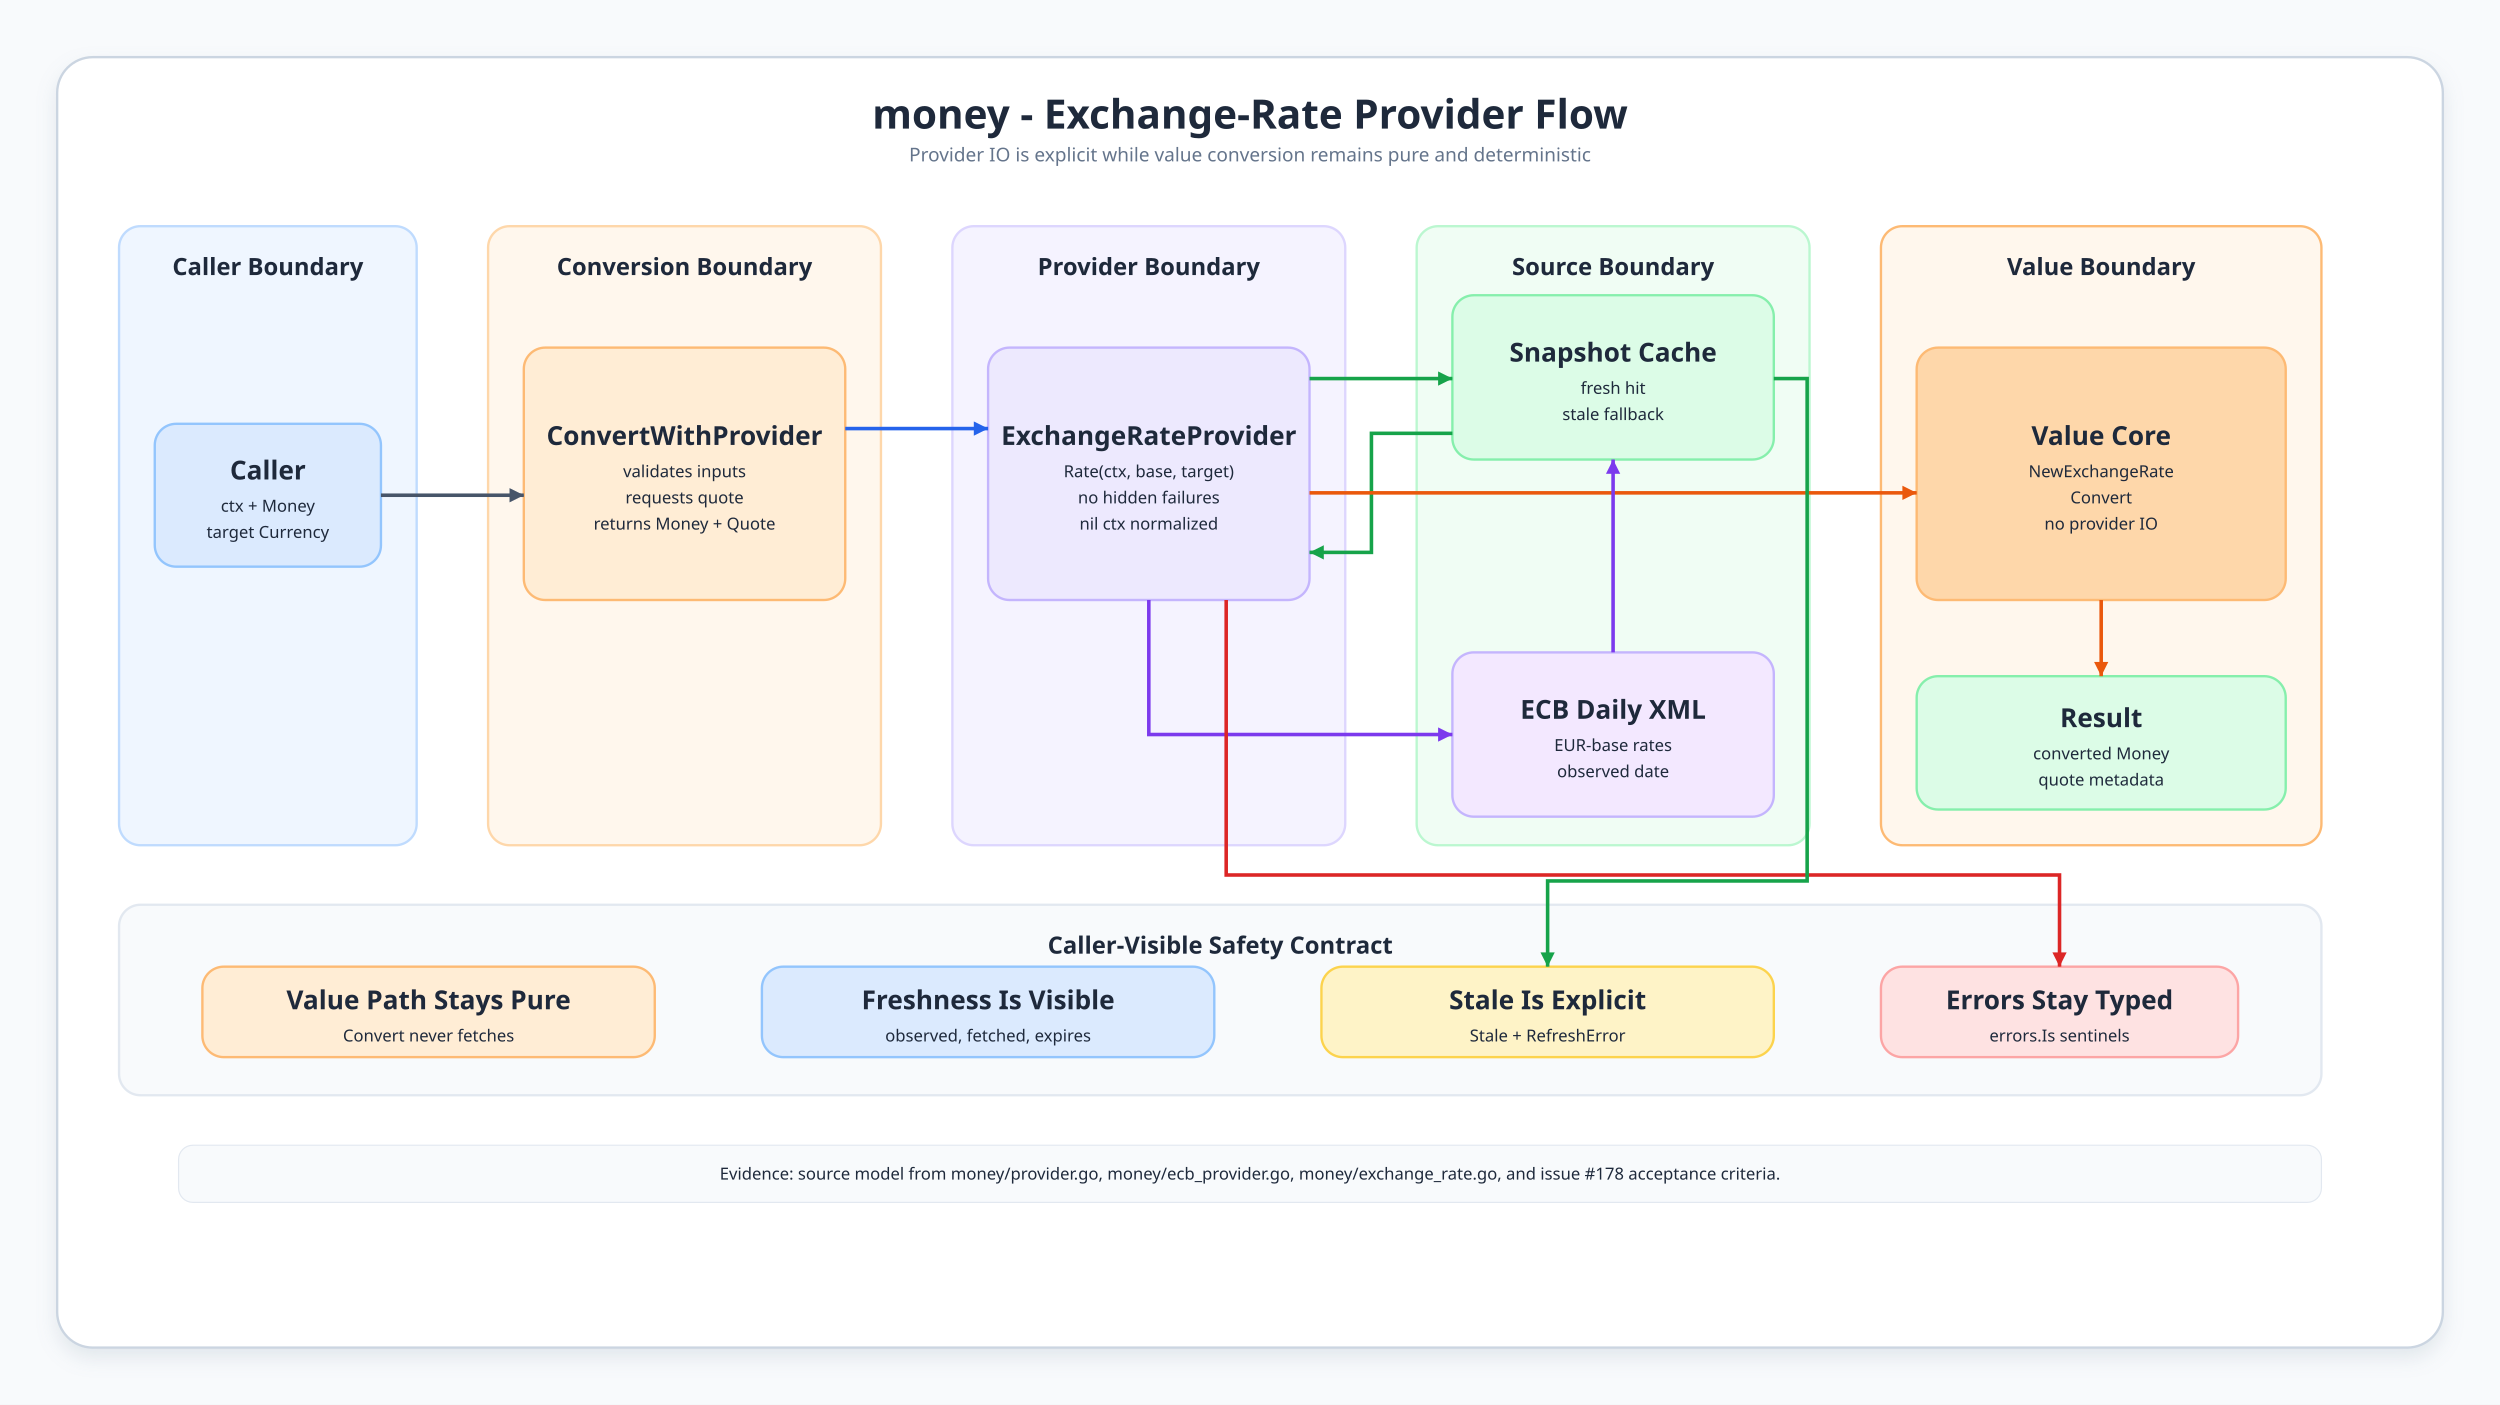
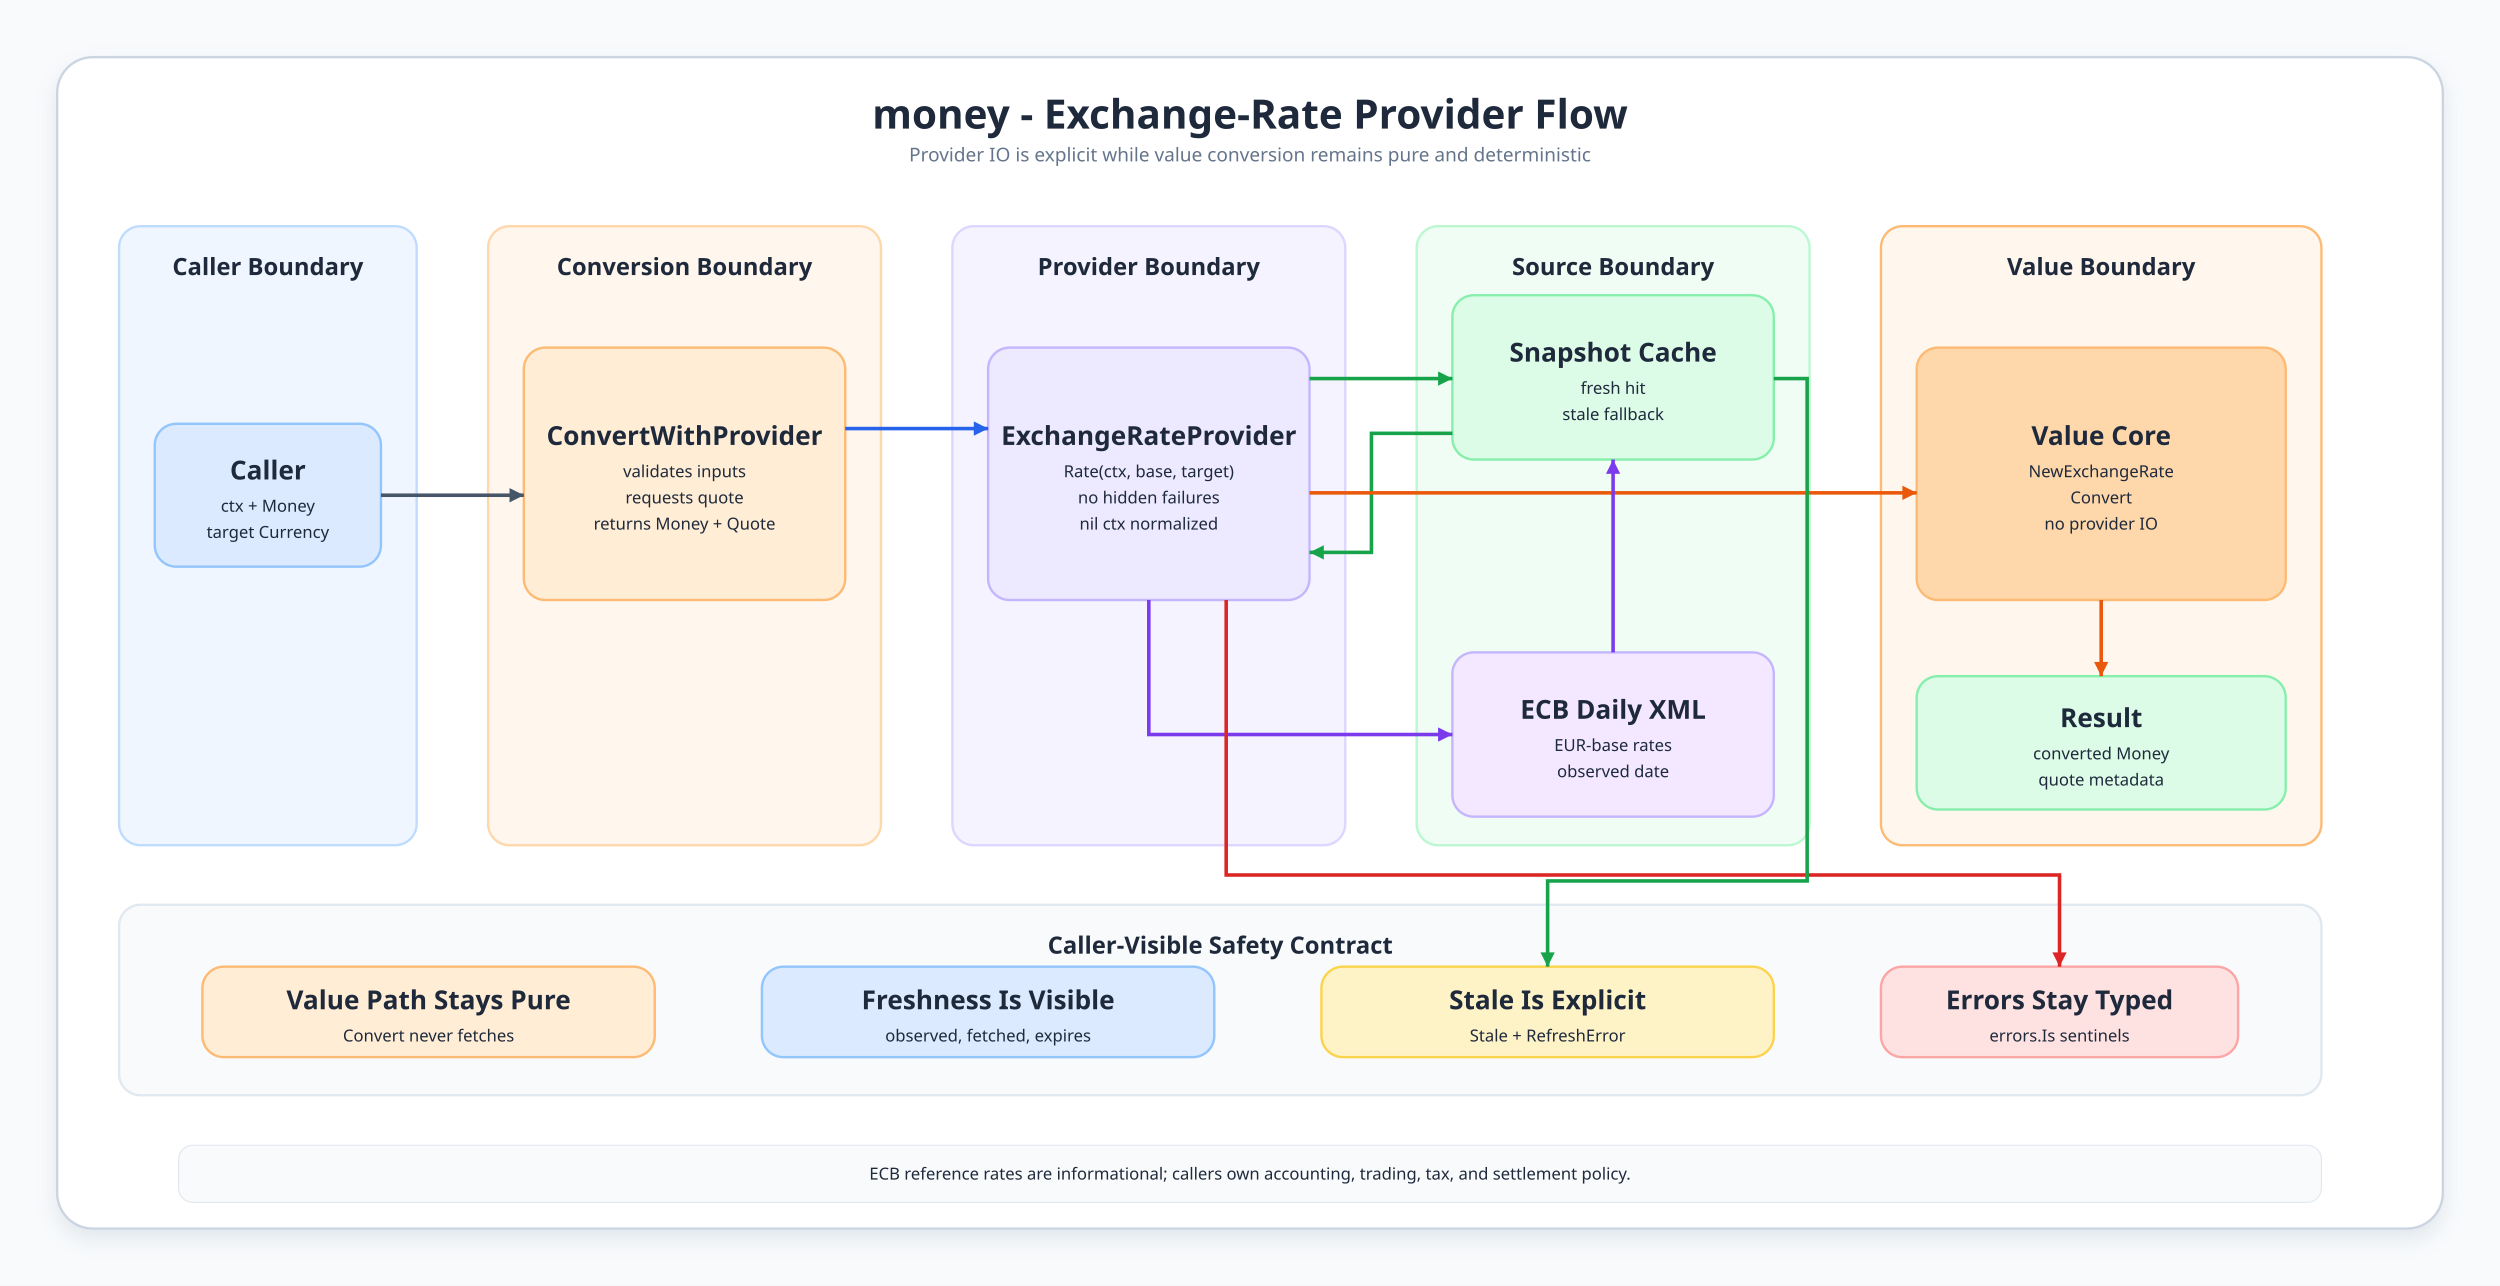
- <svg xmlns="http://www.w3.org/2000/svg" width="2100" height="1180" viewBox="0 0 2100 1180">
+ <svg xmlns="http://www.w3.org/2000/svg" width="2100" height="1080" viewBox="0 0 2100 1080">
  <defs>
    <style>
    .title { font-family: 'Architects Daughter'; font-size: 34px; font-weight: 700; fill: #1E293B; }
    .subtitle { font-family: 'Comic Mono'; font-size: 16px; fill: #64748B; }
    .panel-label { font-family: 'Architects Daughter'; font-size: 20px; font-weight: 700; fill: #1E293B; }
    .card-title { font-family: 'Architects Daughter'; font-size: 22px; font-weight: 700; fill: #1E293B; }
    .detail { font-family: 'Comic Mono'; font-size: 14px; fill: #1E293B; }
    .footer { font-family: 'Comic Mono'; font-size: 14px; fill: #1E293B; }
  </style>
    <filter id="shadow" x="-10%" y="-10%" width="120%" height="120%">
      <feDropShadow dx="0" dy="8" stdDeviation="8" flood-color="#94A3B8" flood-opacity="0.22" />
    </filter>
    <marker id="475569" viewBox="0 0 5 5" refX="4.5" refY="2.5" markerWidth="5" markerHeight="5" orient="auto">
      <path d="M 0.5 0.5 L 4.5 2.5 L 0.5 4.5 Z" fill="#475569" />
    </marker>
    <marker id="2563EB" viewBox="0 0 5 5" refX="4.5" refY="2.5" markerWidth="5" markerHeight="5" orient="auto">
      <path d="M 0.5 0.5 L 4.5 2.5 L 0.5 4.5 Z" fill="#2563EB" />
    </marker>
    <marker id="16A34A" viewBox="0 0 5 5" refX="4.5" refY="2.5" markerWidth="5" markerHeight="5" orient="auto">
      <path d="M 0.5 0.5 L 4.5 2.5 L 0.5 4.5 Z" fill="#16A34A" />
    </marker>
    <marker id="7C3AED" viewBox="0 0 5 5" refX="4.5" refY="2.5" markerWidth="5" markerHeight="5" orient="auto">
      <path d="M 0.5 0.5 L 4.5 2.5 L 0.5 4.5 Z" fill="#7C3AED" />
    </marker>
    <marker id="EA580C" viewBox="0 0 5 5" refX="4.5" refY="2.5" markerWidth="5" markerHeight="5" orient="auto">
      <path d="M 0.5 0.5 L 4.5 2.5 L 0.5 4.5 Z" fill="#EA580C" />
    </marker>
    <marker id="DC2626" viewBox="0 0 5 5" refX="4.5" refY="2.5" markerWidth="5" markerHeight="5" orient="auto">
      <path d="M 0.5 0.5 L 4.5 2.5 L 0.5 4.5 Z" fill="#DC2626" />
    </marker>
  </defs>
-   <rect width="2100" height="1180" fill="#F8FAFC" />
-   <rect x="48" y="48" width="2004" height="1084" rx="30" fill="#FFFFFF" stroke="#CBD5E1" stroke-width="2" filter="url(#shadow)" />
+   <rect width="2100" height="1080" fill="#F8FAFC" />
+   <rect x="48" y="48" width="2004" height="984" rx="30" fill="#FFFFFF" stroke="#CBD5E1" stroke-width="2" filter="url(#shadow)" />
  <text x="1050" y="96" class="title" text-anchor="middle" dominant-baseline="middle">money - Exchange-Rate Provider Flow</text>
  <text x="1050" y="130" class="subtitle" text-anchor="middle" dominant-baseline="middle">Provider IO is explicit while value conversion remains pure and deterministic</text>
  <rect x="100" y="190" width="250" height="520" rx="18" fill="#EFF6FF" stroke="#BFDBFE" stroke-width="2" />
  <text x="225" y="224" class="panel-label" text-anchor="middle" dominant-baseline="middle">Caller Boundary</text>
  <rect x="410" y="190" width="330" height="520" rx="18" fill="#FFF7ED" stroke="#FED7AA" stroke-width="2" />
  <text x="575" y="224" class="panel-label" text-anchor="middle" dominant-baseline="middle">Conversion Boundary</text>
  <rect x="800" y="190" width="330" height="520" rx="18" fill="#F5F3FF" stroke="#DDD6FE" stroke-width="2" />
  <text x="965" y="224" class="panel-label" text-anchor="middle" dominant-baseline="middle">Provider Boundary</text>
  <rect x="1190" y="190" width="330" height="520" rx="18" fill="#F0FDF4" stroke="#BBF7D0" stroke-width="2" />
  <text x="1355" y="224" class="panel-label" text-anchor="middle" dominant-baseline="middle">Source Boundary</text>
  <rect x="1580" y="190" width="370" height="520" rx="18" fill="#FFF7ED" stroke="#FDBA74" stroke-width="2" />
  <text x="1765" y="224" class="panel-label" text-anchor="middle" dominant-baseline="middle">Value Boundary</text>
  <rect x="100" y="760" width="1850" height="160" rx="18" fill="#F8FAFC" stroke="#E2E8F0" stroke-width="2" />
  <text x="1025" y="794" class="panel-label" text-anchor="middle" dominant-baseline="middle">Caller-Visible Safety Contract</text>
  <rect x="130" y="356" width="190" height="120" rx="18" fill="#DBEAFE" stroke="#93C5FD" stroke-width="2" />
  <text x="225" y="395" class="card-title" text-anchor="middle" dominant-baseline="middle">Caller</text>
  <text x="225" y="425" class="detail" text-anchor="middle" dominant-baseline="middle">ctx + Money</text>
  <text x="225" y="447" class="detail" text-anchor="middle" dominant-baseline="middle">target Currency</text>
  <rect x="440" y="292" width="270" height="212" rx="18" fill="#FFEDD5" stroke="#FDBA74" stroke-width="2" />
  <text x="575" y="366" class="card-title" text-anchor="middle" dominant-baseline="middle">ConvertWithProvider</text>
  <text x="575" y="396" class="detail" text-anchor="middle" dominant-baseline="middle">validates inputs</text>
  <text x="575" y="418" class="detail" text-anchor="middle" dominant-baseline="middle">requests quote</text>
  <text x="575" y="440" class="detail" text-anchor="middle" dominant-baseline="middle">returns Money + Quote</text>
  <rect x="830" y="292" width="270" height="212" rx="18" fill="#EDE9FE" stroke="#C4B5FD" stroke-width="2" />
  <text x="965" y="366" class="card-title" text-anchor="middle" dominant-baseline="middle">ExchangeRateProvider</text>
  <text x="965" y="396" class="detail" text-anchor="middle" dominant-baseline="middle">Rate(ctx, base, target)</text>
  <text x="965" y="418" class="detail" text-anchor="middle" dominant-baseline="middle">no hidden failures</text>
  <text x="965" y="440" class="detail" text-anchor="middle" dominant-baseline="middle">nil ctx normalized</text>
  <rect x="1220" y="248" width="270" height="138" rx="18" fill="#DCFCE7" stroke="#86EFAC" stroke-width="2" />
  <text x="1355" y="296" class="card-title" text-anchor="middle" dominant-baseline="middle">Snapshot Cache</text>
  <text x="1355" y="326" class="detail" text-anchor="middle" dominant-baseline="middle">fresh hit</text>
  <text x="1355" y="348" class="detail" text-anchor="middle" dominant-baseline="middle">stale fallback</text>
  <rect x="1220" y="548" width="270" height="138" rx="18" fill="#F3E8FF" stroke="#C4B5FD" stroke-width="2" />
  <text x="1355" y="596" class="card-title" text-anchor="middle" dominant-baseline="middle">ECB Daily XML</text>
  <text x="1355" y="626" class="detail" text-anchor="middle" dominant-baseline="middle">EUR-base rates</text>
  <text x="1355" y="648" class="detail" text-anchor="middle" dominant-baseline="middle">observed date</text>
  <rect x="1610" y="292" width="310" height="212" rx="18" fill="#FED7AA" stroke="#FDBA74" stroke-width="2" />
  <text x="1765" y="366" class="card-title" text-anchor="middle" dominant-baseline="middle">Value Core</text>
  <text x="1765" y="396" class="detail" text-anchor="middle" dominant-baseline="middle">NewExchangeRate</text>
  <text x="1765" y="418" class="detail" text-anchor="middle" dominant-baseline="middle">Convert</text>
  <text x="1765" y="440" class="detail" text-anchor="middle" dominant-baseline="middle">no provider IO</text>
  <rect x="1610" y="568" width="310" height="112" rx="18" fill="#DCFCE7" stroke="#86EFAC" stroke-width="2" />
  <text x="1765" y="603" class="card-title" text-anchor="middle" dominant-baseline="middle">Result</text>
  <text x="1765" y="633" class="detail" text-anchor="middle" dominant-baseline="middle">converted Money</text>
  <text x="1765" y="655" class="detail" text-anchor="middle" dominant-baseline="middle">quote metadata</text>
  <rect x="170" y="812" width="380" height="76" rx="18" fill="#FFEDD5" stroke="#FDBA74" stroke-width="2" />
  <text x="360" y="840" class="card-title" text-anchor="middle" dominant-baseline="middle">Value Path Stays Pure</text>
  <text x="360" y="870" class="detail" text-anchor="middle" dominant-baseline="middle">Convert never fetches</text>
  <rect x="640" y="812" width="380" height="76" rx="18" fill="#DBEAFE" stroke="#93C5FD" stroke-width="2" />
  <text x="830" y="840" class="card-title" text-anchor="middle" dominant-baseline="middle">Freshness Is Visible</text>
  <text x="830" y="870" class="detail" text-anchor="middle" dominant-baseline="middle">observed, fetched, expires</text>
  <rect x="1110" y="812" width="380" height="76" rx="18" fill="#FEF3C7" stroke="#FCD34D" stroke-width="2" />
  <text x="1300" y="840" class="card-title" text-anchor="middle" dominant-baseline="middle">Stale Is Explicit</text>
  <text x="1300" y="870" class="detail" text-anchor="middle" dominant-baseline="middle">Stale + RefreshError</text>
  <rect x="1580" y="812" width="300" height="76" rx="18" fill="#FEE2E2" stroke="#FCA5A5" stroke-width="2" />
  <text x="1730" y="840" class="card-title" text-anchor="middle" dominant-baseline="middle">Errors Stay Typed</text>
  <text x="1730" y="870" class="detail" text-anchor="middle" dominant-baseline="middle">errors.Is sentinels</text>
  <path d="M 320 416 L 440 416" fill="none" stroke="#475569" stroke-width="3" marker-end="url(#475569)" />
  <path d="M 710 360 L 830 360" fill="none" stroke="#2563EB" stroke-width="3" marker-end="url(#2563EB)" />
  <path d="M 1100 318 L 1220 318" fill="none" stroke="#16A34A" stroke-width="3" marker-end="url(#16A34A)" />
  <path d="M 1220 364 L 1152 364 L 1152 464 L 1100 464" fill="none" stroke="#16A34A" stroke-width="3" marker-end="url(#16A34A)" />
  <path d="M 965 504 L 965 617 L 1220 617" fill="none" stroke="#7C3AED" stroke-width="3" marker-end="url(#7C3AED)" />
  <path d="M 1100 414 L 1610 414" fill="none" stroke="#EA580C" stroke-width="3" marker-end="url(#EA580C)" />
  <path d="M 1355 548 L 1355 386" fill="none" stroke="#7C3AED" stroke-width="3" marker-end="url(#7C3AED)" />
  <path d="M 1765 504 L 1765 568" fill="none" stroke="#EA580C" stroke-width="3" marker-end="url(#EA580C)" />
  <path d="M 1030 504 L 1030 735 L 1730 735 L 1730 812" fill="none" stroke="#DC2626" stroke-width="3" marker-end="url(#DC2626)" />
  <path d="M 1490 318 L 1518 318 L 1518 740 L 1300 740 L 1300 812" fill="none" stroke="#16A34A" stroke-width="3" marker-end="url(#16A34A)" />
  <rect x="150" y="962" width="1800" height="48" rx="12" fill="#F8FAFC" stroke="#E2E8F0" />
-   <text x="1050" y="986" class="footer" text-anchor="middle" dominant-baseline="middle">Evidence: source model from money/provider.go, money/ecb_provider.go, money/exchange_rate.go, and issue #178 acceptance criteria.</text>
+   <text x="1050" y="986" class="footer" text-anchor="middle" dominant-baseline="middle">ECB reference rates are informational; callers own accounting, trading, tax, and settlement policy.</text>
</svg>
